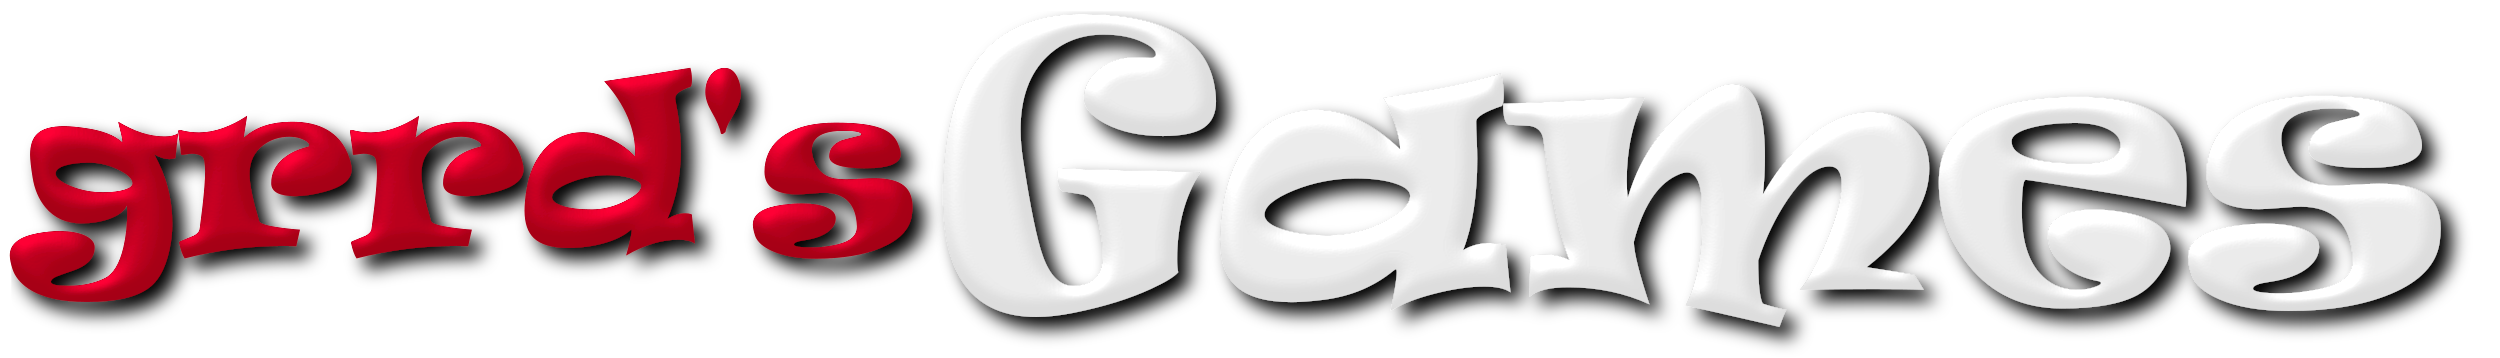
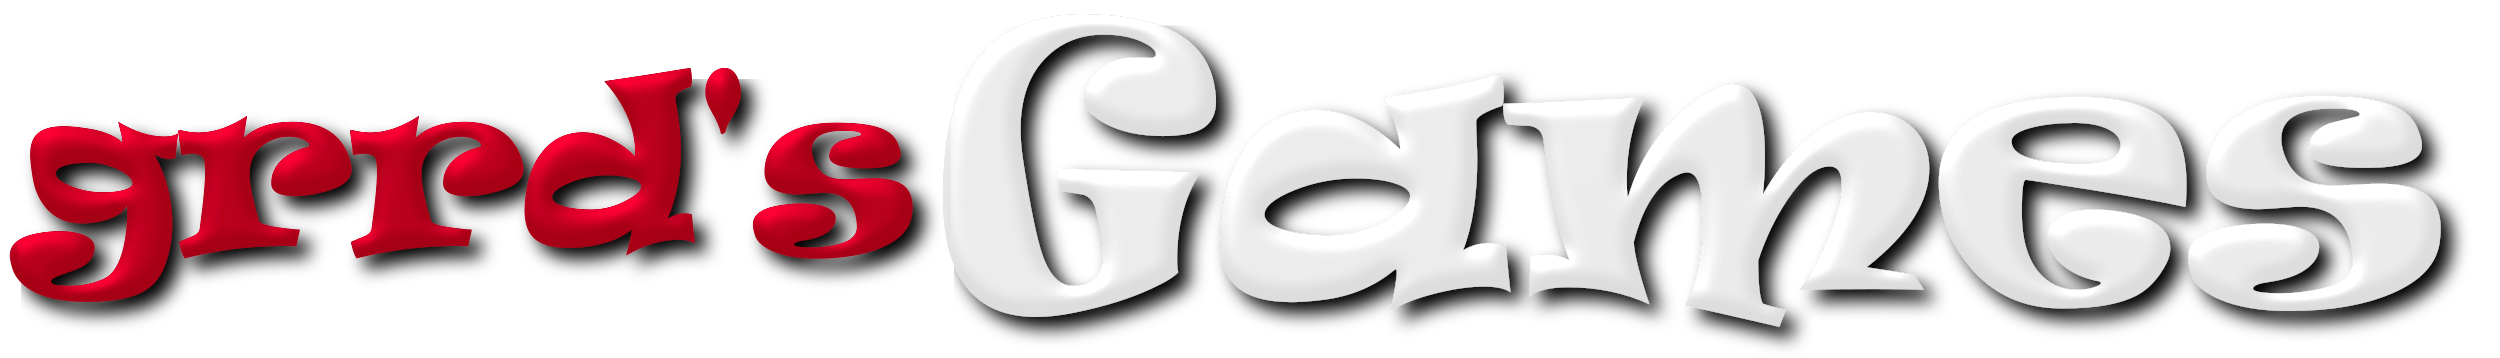
<svg xmlns="http://www.w3.org/2000/svg" xml:space="preserve" width="1120px" height="160px" version="1.1" style="shape-rendering:geometricPrecision; text-rendering:geometricPrecision; image-rendering:optimizeQuality; fill-rule:evenodd; clip-rule:evenodd" viewBox="0 0 1120 160">
  <defs>
    <style type="text/css">
            .fil0 {fill:#A60418;fill-rule:nonzero}
            .fil1 {fill:#ddd;fill-rule:nonzero}
        </style>
    <filter id="f3" x="0" y="0" width="200%" height="200%">
      <feOffset result="offOut" in="SourceAlpha" dx="10" dy="10" />
      <feGaussianBlur result="blurOut" in="offOut" stdDeviation="4" />
-       <feBlend in="SourceGraphic" in2="blurOut" mode="normal" />
+       <feBlend in="SourceGraphic" in2="blurOut" />
    </filter>
-     <filter id="red" filterUnits="userSpaceOnUse" x="0" y="0">
+     <filter id="red" x="0" y="0">
      <feGaussianBlur in="SourceAlpha" stdDeviation="4" result="blur" />
      <feOffset in="blur" dx="5" dy="5" result="offsetBlur" />
      <feSpecularLighting in="blur" surfaceScale="5" specularConstant=".75" specularExponent="20" lighting-color="#E3000A" result="specOut">
        <fePointLight x="-5000" y="-10000" z="10000" />
      </feSpecularLighting>
      <feComposite in="specOut" in2="SourceAlpha" operator="in" result="specOut" />
      <feComposite in="SourceGraphic" in2="specOut" operator="arithmetic" k1="0" k2="1" k3="1" k4="0" result="litPaint" />
      <feMerge>
        <feMergeNode in="offsetBlur" />
        <feMergeNode in="litPaint" />
      </feMerge>
    </filter>
-     <filter id="white" filterUnits="userSpaceOnUse" x="0" y="0">
+     <filter id="white" x="0" y="0">
      <feGaussianBlur in="SourceAlpha" stdDeviation="4" result="blur" />
      <feOffset in="blur" dx="5" dy="5" result="offsetBlur" />
      <feSpecularLighting in="blur" surfaceScale="5" specularConstant=".75" specularExponent="20" lighting-color="#fff" result="specOut">
        <fePointLight x="-5000" y="-10000" z="10000" />
      </feSpecularLighting>
      <feComposite in="specOut" in2="SourceAlpha" operator="in" result="specOut" />
      <feComposite in="SourceGraphic" in2="specOut" operator="arithmetic" k1="0" k2="1" k3="1" k4="0" result="litPaint" />
      <feMerge>
        <feMergeNode in="offsetBlur" />
        <feMergeNode in="litPaint" />
      </feMerge>
    </filter>
  </defs>
  <g>
    <path class="fil0" filter="url(#red)" d="M79.7 59.78l-1.09 11.02c-1,0.32 -1.91,0.48 -2.73,0.48 -1.98,0 -4.25,-0.7 -6.78,-2.1 5.4,9.57 8.1,19.94 8.1,31.1 0,2.74 -0.2,5.4 -0.59,8 -1.5,9.74 -4.61,16.5 -9.38,20.32 -5.53,4.45 -14.97,6.68 -28.32,6.68 -11.51,0 -20.28,-2.01 -26.31,-6.05 -3.59,-2.45 -5.9,-5.33 -6.99,-8.65 -0.81,-2.51 -1.21,-4.58 -1.21,-6.2 0,-4.95 4.1,-8.23 12.3,-9.81 3.46,-0.65 6.83,-0.99 10.11,-0.99 4.7,0 8.49,0.67 11.39,2 2.8,1.34 4.2,3.07 4.2,5.17 0,4.82 -3.24,8.32 -9.69,10.5 -4.3,1.47 -6.83,2.37 -7.61,2.73 -1.54,0.72 -2.3,1.49 -2.3,2.3 0,1.2 2.56,1.8 7.71,1.8 6.42,0 11.9,-1.13 16.47,-3.41 3.82,-1.9 6.58,-6.5 8.3,-13.8 1.15,-4.89 1.72,-10.17 1.72,-15.84 0,-1.33 -0.07,-2.35 -0.2,-3.03 -1.07,2.53 -3.7,4.57 -7.9,6.08 -3.75,1.34 -7.89,2 -12.4,2 -6.84,0 -12.25,-2.41 -16.22,-7.25 -2.93,-3.55 -4.82,-7.98 -5.67,-13.3 -0.75,-4.58 -1.11,-7.98 -1.11,-10.18 0,-4.23 1.05,-7.33 3.13,-9.32 2.37,-2.3 6.4,-3.45 12.1,-3.45 2.67,0 6.03,0.3 10.1,0.92 6.97,1.02 12.17,3.02 15.58,6 0.32,0.27 0.49,0.18 0.49,-0.25 0,-0.97 -0.64,-3.87 -1.92,-8.67 7.27,4.4 14.2,6.6 20.8,6.6 2.65,0 4.62,-0.46 5.92,-1.4zm-20.3 22.37c0,-2.1 -2.3,-4.23 -6.89,-6.4 -4.11,-1.92 -8.31,-2.87 -12.61,-2.87 -4.17,0 -7.62,0.39 -10.35,1.17 -3.1,0.87 -4.65,2.1 -4.65,3.68 0,1.92 2.28,3.8 6.86,5.67 4.59,1.85 9.39,2.78 14.44,2.78 3.98,0 7.16,-0.38 9.58,-1.13 2.42,-0.77 3.62,-1.73 3.62,-2.9zm98.1 -6.2c0,4.55 -4.14,7.9 -12.4,10.03 -4.8,1.27 -9.12,1.9 -13,1.9 -7.07,0 -10.6,-1.91 -10.6,-5.76 0,-4.37 1.81,-8.07 5.46,-11.1 2.9,-2.42 6.59,-4.15 11.05,-5.24 0.39,-0.1 0.59,-0.36 0.59,-0.8 0,-0.73 -0.82,-1.5 -2.45,-2.33 -1.85,-0.92 -4,-1.37 -6.45,-1.37 -4.44,0 -8.34,1.24 -11.69,3.7 -4.15,3.07 -6.21,7.39 -6.21,12.99 0,4.61 1.43,11.65 4.3,21.11 0.26,0.82 1.96,1.55 5.11,2.2 3.49,0.7 7.87,1.24 13.19,1.6 -0.45,2.05 -1,4.52 -1.67,7.4 -1.27,-0.06 -3.13,-0.1 -5.6,-0.1 -14.98,0 -29.78,1.87 -44.4,5.6 -0.97,-1.45 -1.78,-3.75 -2.43,-6.9 -0.07,-0.35 0.11,-0.61 0.53,-0.78 3.9,-1.62 5.88,-2.42 5.93,-2.42 1.74,-0.91 2.64,-2 2.74,-3.28 0.43,-3.42 0.85,-6.82 1.26,-10.2 0.75,-6.58 1.14,-11.68 1.14,-15.3 0,-3.92 -0.44,-6.18 -1.32,-6.8 -1.07,-0.82 -2.63,-1.22 -4.68,-1.22 -0.75,0 -2.09,0.17 -4,0.49 -0.52,0.1 -0.79,0.03 -0.79,-0.19 0,-0.5 -0.2,-2.26 -0.6,-5.3 -0.41,-3.05 -0.61,-4.75 -0.61,-5.11 0,-0.45 0.28,-0.62 0.83,-0.49 2.77,0.74 5.57,1.1 8.4,1.1 6.88,0 14.08,-2.5 21.57,-7.5 -0.42,2.57 -0.95,5.9 -1.6,10 5.21,-4.86 12.45,-7.3 21.73,-7.3 12.6,0 20.9,4.72 24.92,14.17 1.16,2.85 1.75,5.25 1.75,7.2zm77 0c0,4.55 -4.13,7.9 -12.4,10.03 -4.8,1.27 -9.12,1.9 -13,1.9 -7.07,0 -10.6,-1.91 -10.6,-5.76 0,-4.37 1.81,-8.07 5.46,-11.1 2.9,-2.42 6.59,-4.15 11.05,-5.24 0.39,-0.1 0.59,-0.36 0.59,-0.8 0,-0.73 -0.82,-1.5 -2.45,-2.33 -1.85,-0.92 -4,-1.37 -6.45,-1.37 -4.44,0 -8.34,1.24 -11.69,3.7 -4.15,3.07 -6.21,7.39 -6.21,12.99 0,4.61 1.43,11.65 4.3,21.11 0.26,0.82 1.96,1.55 5.11,2.2 3.49,0.7 7.87,1.24 13.19,1.6 -0.45,2.05 -1,4.52 -1.67,7.4 -1.27,-0.06 -3.13,-0.1 -5.6,-0.1 -14.98,0 -29.78,1.87 -44.4,5.6 -0.97,-1.45 -1.78,-3.75 -2.43,-6.9 -0.07,-0.35 0.11,-0.61 0.53,-0.78 3.9,-1.62 5.88,-2.42 5.93,-2.42 1.74,-0.91 2.64,-2 2.74,-3.28 0.43,-3.42 0.85,-6.82 1.26,-10.2 0.75,-6.58 1.14,-11.68 1.14,-15.3 0,-3.92 -0.44,-6.18 -1.32,-6.8 -1.07,-0.82 -2.63,-1.22 -4.68,-1.22 -0.75,0 -2.09,0.17 -4,0.49 -0.52,0.1 -0.79,0.03 -0.79,-0.19 0,-0.5 -0.2,-2.26 -0.6,-5.3 -0.41,-3.05 -0.61,-4.75 -0.61,-5.11 0,-0.45 0.28,-0.62 0.83,-0.49 2.77,0.74 5.57,1.1 8.4,1.1 6.88,0 14.08,-2.5 21.57,-7.5 -0.42,2.57 -0.95,5.9 -1.6,10 5.21,-4.86 12.45,-7.3 21.73,-7.3 12.6,0 20.9,4.72 24.92,14.17 1.16,2.85 1.75,5.25 1.75,7.2zm76.8 33.13c-1.6,-1.13 -4,-1.7 -7.18,-1.7 -7.67,0 -15.54,2.37 -23.62,7.1 1.67,-6.01 2.48,-9.7 2.48,-11.06 0,-0.54 -0.11,-0.67 -0.38,-0.45 -2.8,2.51 -6.73,4.48 -11.82,5.93 -5.08,1.45 -10.51,2.18 -16.3,2.18 -7.13,0 -12.23,-1.46 -15.33,-4.4 -2.77,-2.63 -4.15,-6.75 -4.15,-12.31 0,-2.67 0.3,-5.84 0.88,-9.49 1.13,-6.83 3.53,-12.5 7.17,-17 4.67,-5.73 10.77,-8.6 18.32,-8.6 4,0 8.16,1.05 12.5,3.14 4.03,1.95 7.56,4.5 10.58,7.66 0,-0.13 0.03,-0.38 0.08,-0.75 0.05,-0.38 0.07,-0.6 0.07,-0.66 0,-11.04 -4.63,-21.8 -13.9,-32.29 11.55,-1.6 24.42,-3.6 38.57,-6 0.48,1.57 0.73,3.39 0.73,5.47 0,1.53 -0.22,2.55 -0.63,3.03 -4.59,1.5 -6.87,3.2 -6.87,5.09 0,0.2 0.02,0.4 0.05,0.58 1.63,8.3 2.45,15.98 2.45,23.1 0,11.02 -2,21.17 -6,30.42 2.77,-1.65 5.4,-2.49 7.9,-2.49 1.33,0 2.35,0.17 3.03,0.49l1.37 13.01zm-24 -25.81c0,-1.44 -1.72,-2.62 -5.13,-3.57 -2.99,-0.82 -6.29,-1.22 -9.87,-1.22 -5.72,0 -11.32,1.09 -16.8,3.27 -5.47,2.18 -8.2,4.38 -8.2,6.6 0,1.57 1.58,2.88 4.73,3.92 3.34,1.08 7.7,1.61 13.15,1.61 5.04,0 10.04,-1.26 14.99,-3.81 4.75,-2.42 7.13,-4.67 7.13,-6.8zm44.6 -41.5c0,2.63 -1,5.66 -2.98,9.08 -0.79,1.33 -1.57,2.67 -2.35,4 -0.82,1.57 -1.34,3 -1.57,4.3 -0.68,0.62 -1.18,0.93 -1.52,0.93 -0.31,0 -0.51,-0.16 -0.58,-0.48 -0.42,-2.38 -1.8,-5.55 -4.12,-9.53 -1.85,-3.19 -2.78,-6.09 -2.78,-8.69 0,-3 0.8,-5.56 2.42,-7.7 1.61,-2.13 3.75,-3.2 6.38,-3.2 2.32,0 4.15,1.3 5.48,3.9 1.09,2.15 1.62,4.62 1.62,7.39zm76.9 50.85c0,1.33 -0.1,2.65 -0.3,3.95 -0.93,6.21 -5.55,11.03 -13.82,14.48 -7.65,3.22 -17.3,4.83 -28.96,4.83 -7.97,0 -14.49,-1.1 -19.54,-3.3 -4.31,-1.88 -6.96,-4.2 -7.9,-6.96 -0.65,-1.97 -0.98,-3.64 -0.98,-5 0,-4.7 4.48,-7.65 13.47,-8.85 3.03,-0.39 5.83,-0.59 8.4,-0.59 4.68,0 8.4,0.59 11.13,1.75 2.73,1.19 4.1,2.79 4.1,4.84 0,2.15 -1,4.06 -2.98,5.71 -2.47,2.09 -6.22,3.49 -11.22,4.2 -3,0.42 -4.5,1.04 -4.5,1.87 0,0.88 2.63,1.33 7.92,1.33 2.05,0 3.88,-0.1 5.46,-0.3 4.6,-0.55 7.97,-1.35 10.12,-2.38 3.27,-1.53 4.83,-3.83 4.7,-6.9 -0.42,-9.95 -5.33,-14.92 -14.73,-14.92 -0.95,0 -2.87,0.12 -5.75,0.35 -2.89,0.24 -4.94,0.35 -6.14,0.35 -9.85,0 -14.78,-3.36 -14.78,-10.1 0,-1.6 0.15,-3.01 0.43,-4.28 1.09,-5.18 4.04,-9.32 8.87,-12.4 5.55,-3.55 13.05,-5.32 22.52,-5.32 9.18,0 15.95,0.84 20.31,2.49 3.82,1.41 6.37,3.71 7.65,6.88 0.82,1.98 1.22,3.53 1.22,4.67 0,3.66 -3.9,5.75 -11.7,6.26 -1.47,0.07 -3.07,0.1 -4.78,0.1 -10.35,0 -15.52,-1.8 -15.52,-5.36 0,-3.14 1.8,-5.47 5.42,-7.04 0.45,-0.2 3.16,-0.9 8.1,-2.1 0.58,-0.13 0.88,-0.35 0.88,-0.65 0,-1.1 -2.55,-1.65 -7.65,-1.65 -9.7,0 -14.55,2.87 -14.55,8.59 0,1.33 0.27,2.76 0.78,4.28 1.2,3.45 3.1,5.87 5.69,7.23 2.11,1.14 5.03,1.7 8.76,1.7 1.27,0 3.34,-0.08 6.17,-0.25 2.83,-0.16 4.97,-0.25 6.37,-0.25 5.48,0 9.6,0.84 12.33,2.49 3.33,1.98 5,5.4 5,10.25z" />
    <path class="fil1" filter="url(#white)" d="M544.78 45.43c0,5.44 -1.87,9.39 -5.59,11.85 -3.75,2.45 -9.84,3.67 -18.29,3.67 -10.11,0 -18.63,-1.83 -25.6,-5.49 -6.49,-3.46 -9.73,-7.42 -9.73,-11.9 0,-4.44 2.11,-8.45 6.33,-12.04 4.43,-3.82 9.76,-5.72 15.99,-5.72 0.98,0 2.32,0.02 4.04,0.07 1.69,0.06 2.72,0.08 3.09,0.08l1.24 0c1.08,-0.31 1.61,-0.81 1.61,-1.55 0,-1.8 -1.96,-3.64 -5.89,-5.49 -4.7,-2.27 -10.53,-3.41 -17.55,-3.41 -10.05,0 -18.47,3.25 -25.23,9.74 -7.99,7.63 -11.98,18.58 -11.98,32.85 0,4.04 0.37,8.48 1.09,13.31 3.29,21.56 6.25,35.99 8.89,43.3 3.19,8.92 7.73,13.38 13.62,13.38 8.86,0 13.3,-4.72 13.3,-14.2 0,-4.22 -1.06,-10.82 -3.17,-19.79 -0.87,-3.64 -2.75,-5.94 -5.62,-6.86 -3.04,-0.53 -6.07,-1.03 -9.08,-1.56 -1.13,-0.21 -1.87,-1.77 -2.24,-4.64 -0.21,-2.25 -0.19,-4.17 0.08,-5.83 0.97,0.5 22.22,1.08 63.73,1.74 -6.97,11.08 -10.45,24.12 -10.45,39.11 0,2.71 0.15,4.69 0.47,5.93 -1.71,2.01 -5.75,4.49 -12.14,7.42 -9.45,4.38 -20.9,7.94 -34.41,10.69 -6.28,1.29 -11.98,1.92 -17.07,1.92 -27.9,0 -41.83,-18.05 -41.83,-54.17 0,-54.34 20.69,-81.52 62.09,-81.52 35.26,0 55.05,10.29 59.38,30.9 0.61,3.04 0.92,5.78 0.92,8.21zm131.92 85.53c-2.43,-1.72 -6.36,-2.56 -11.82,-2.56 -6.63,0 -14.07,1.08 -22.35,3.22 -8.32,2.16 -14.81,4.67 -19.5,7.54 1.79,-8.63 2.69,-14.38 2.69,-17.26 0,-0.87 -0.16,-1.29 -0.48,-1.24 -0.18,0.06 -0.53,0.27 -1,0.64 -8.66,7.1 -18.97,11.42 -30.98,12.98 -5.73,0.71 -10.58,1.08 -14.54,1.08 -11.77,0 -20.19,-2.5 -25.28,-7.49 -4.59,-4.49 -6.89,-11.38 -6.89,-20.66 0,-4.83 0.48,-10.16 1.4,-16 1.9,-11.56 6.02,-21.08 12.38,-28.6 7.62,-8.92 17.39,-13.38 29.31,-13.38 12.88,0 25.44,5.94 37.66,17.78 0,-2.58 -0.71,-6.22 -2.16,-10.92 -1.61,-5.01 -3.43,-9.1 -5.44,-12.25 25.36,-3.85 42.91,-7.54 52.59,-11.08 0.93,3.25 1.4,6.49 1.4,9.79 0,2.67 -0.31,4.33 -0.92,4.94 -7.6,2.58 -11.43,4.9 -11.43,6.96l0 0.16c0,1.69 0.08,4.38 0.24,8.05 0.16,3.64 0.24,6.47 0.24,8.42 0,16.57 -2.11,30.21 -6.34,41.01 3.41,-2.11 7.45,-3.17 12.14,-3.17 2.48,0 4.78,0.29 6.92,0.84l2.16 21.2zm-44.97 -43.26c0,-2.19 -2.16,-3.98 -6.49,-5.43 -4.59,-1.56 -10.55,-2.32 -17.92,-2.32 -9.65,0 -18.92,1.79 -27.84,5.4 -8.65,3.59 -12.98,7.18 -12.98,10.8 0,2.87 3.06,5.2 9.21,6.97 5.52,1.55 12.03,2.32 19.61,2.32 8.63,0 16.94,-2.06 24.99,-6.2 7.62,-3.99 11.42,-7.82 11.42,-11.54zm232.6 -12.24c0,14.91 -9.34,29.63 -28.03,44.23l21.11 3.32c1.09,1.45 2.56,3.72 4.41,6.81 -4.04,-0.21 -11.53,-0.32 -22.51,-0.32 -10.16,0 -21.19,0.11 -33.09,0.32 3.75,-4.38 7.76,-11.61 11.98,-21.64 4.56,-10.92 6.86,-19.5 6.86,-25.73 0,-5.25 -1.79,-7.89 -5.41,-7.89 -5.88,0 -12.14,4.94 -18.81,14.83 -5.41,8.05 -9.8,17.13 -13.15,27.29 0,10.24 0.66,16.68 2.01,19.32 2.11,0.81 5.62,1.76 10.5,2.85 -0.55,0.97 -1.58,3.51 -3.01,7.6l-42.11 -9.66c4.96,-9.69 7.44,-22.09 7.44,-37.19 0,-6.86 -0.13,-11.18 -0.4,-13 -0.87,-6.23 -3.01,-9.35 -6.41,-9.35 -1.29,0 -2.96,0.53 -5.01,1.56 -8.58,4.28 -14.81,14.15 -18.74,29.58 0.11,4.91 2.43,14.2 6.97,27.92 -11.11,-5.06 -23.17,-7.6 -36.18,-7.6 -8.47,0 -14.31,1.37 -17.5,4.12l0.32 -17.92c1.63,-0.61 3.67,-0.92 6.04,-0.92 3.91,0 7.76,0.84 11.53,2.56 -4.35,-10.43 -8.26,-28.42 -11.71,-54.02 -0.51,-3.46 -2.48,-5.49 -5.86,-6.1 -3.14,-0.16 -6.26,-0.34 -9.34,-0.55 -1.9,-0.27 -2.85,-3.43 -2.85,-9.5l1.61 0c5.88,0 26.49,-0.95 61.88,-2.85 -5.39,11.14 -8.08,23.59 -8.08,37.37 0,2.98 0.16,5.51 0.48,7.57 6.12,-20.22 17.84,-35.73 35.15,-46.55 4.54,-2.82 8.47,-4.25 11.82,-4.25 9.63,0 14.46,10.77 14.46,32.3 0,6.33 -0.32,12.03 -0.95,17.1 4.91,-8.42 10.32,-15.6 16.31,-21.59 10.34,-10.21 21.06,-15.3 32.14,-15.3 7.52,0 13.75,2.35 18.71,7.07 4.94,4.72 7.42,10.79 7.42,18.21zm115.24 7.18c0,2.64 -0.11,5.72 -0.32,9.29 0,0.6 -0.24,0.84 -0.76,0.68 -8.77,-1.95 -23.12,-4.54 -43.1,-7.78 -17.73,-2.83 -26.99,-4.25 -27.84,-4.25 -1.18,0 -1.77,4.85 -1.77,14.54 0,12.22 2.7,21.32 8.05,27.37 4.07,4.59 9.29,7.01 15.68,7.33 3.61,0.16 6.94,-0.39 9.97,-1.63 1.19,-0.45 1.77,-0.93 1.77,-1.4 0,-0.29 -0.31,-0.56 -0.92,-0.77 -6.76,-1.24 -12.27,-3.75 -16.58,-7.52 -4.27,-3.8 -6.41,-8.31 -6.41,-13.56 0,-3.3 1.88,-5.97 5.62,-8 3.73,-2.03 8.82,-3.06 15.28,-3.06 4.44,0 9.13,0.47 14.07,1.4 13.32,2.58 19.98,7.91 19.98,16.02 0,2.27 -0.61,4.59 -1.85,6.96 -3.46,6.49 -7.73,11.14 -12.85,13.91 -7.42,4.04 -18.71,6.04 -33.86,6.04 -17.44,0 -31.35,-6.44 -41.77,-19.34 -8.92,-10.98 -13.38,-23.38 -13.38,-37.21 0,-25.52 20.84,-38.29 62.56,-38.29 24.2,0 39.06,6.04 44.63,18.16 2.53,5.51 3.8,12.56 3.8,21.11zm-29.61 -17.76c0,-2.88 -1.87,-5.23 -5.65,-7.05 -3.77,-1.82 -8.76,-2.74 -14.93,-2.74 -7.23,0 -13.51,0.66 -18.82,2 -6.25,1.53 -9.37,3.62 -9.37,6.26 0,6.62 10.66,9.95 31.96,9.95 11.22,0 16.81,-2.8 16.81,-8.42zm143.48 37.6c0,2.11 -0.16,4.2 -0.48,6.26 -1.48,9.84 -8.79,17.47 -21.87,22.93 -12.12,5.09 -27.4,7.65 -45.87,7.65 -12.61,0 -22.93,-1.74 -30.93,-5.22 -6.83,-2.99 -11.03,-6.65 -12.5,-11.03 -1.03,-3.12 -1.56,-5.76 -1.56,-7.92 0,-7.44 7.1,-12.11 21.32,-14.01 4.8,-0.61 9.24,-0.93 13.3,-0.93 7.42,0 13.3,0.93 17.63,2.77 4.33,1.88 6.49,4.41 6.49,7.66 0,3.4 -1.58,6.43 -4.72,9.05 -3.91,3.3 -9.85,5.51 -17.76,6.65 -4.75,0.66 -7.13,1.63 -7.13,2.95 0,1.4 4.17,2.11 12.54,2.11 3.24,0 6.15,-0.15 8.65,-0.47 7.29,-0.87 12.62,-2.14 16.02,-3.77 5.17,-2.43 7.65,-6.07 7.44,-10.93 -0.66,-15.75 -8.44,-23.62 -23.33,-23.62 -1.5,0 -4.54,0.19 -9.1,0.56 -4.57,0.37 -7.81,0.55 -9.71,0.55 -15.6,0 -23.41,-5.33 -23.41,-15.99 0,-2.53 0.24,-4.78 0.69,-6.78 1.71,-8.21 6.38,-14.75 14.04,-19.64 8.78,-5.62 20.66,-8.41 35.65,-8.41 14.54,0 25.25,1.31 32.17,3.93 6.04,2.24 10.08,5.88 12.11,10.9 1.29,3.14 1.93,5.59 1.93,7.39 0,5.8 -6.18,9.1 -18.53,9.92 -2.32,0.1 -4.86,0.16 -7.57,0.16 -16.39,0 -24.57,-2.85 -24.57,-8.5 0,-4.96 2.85,-8.66 8.57,-11.14 0.72,-0.32 5.02,-1.42 12.83,-3.32 0.92,-0.21 1.4,-0.56 1.4,-1.03 0,-1.74 -4.04,-2.61 -12.11,-2.61 -15.36,0 -23.04,4.53 -23.04,13.59 0,2.11 0.42,4.38 1.24,6.78 1.9,5.46 4.91,9.29 9,11.45 3.35,1.8 7.97,2.69 13.88,2.69 2,0 5.28,-0.13 9.76,-0.39 4.49,-0.27 7.87,-0.4 10.08,-0.4 8.68,0 15.2,1.32 19.53,3.93 5.28,3.14 7.92,8.55 7.92,16.23z" />
  </g>
</svg>
